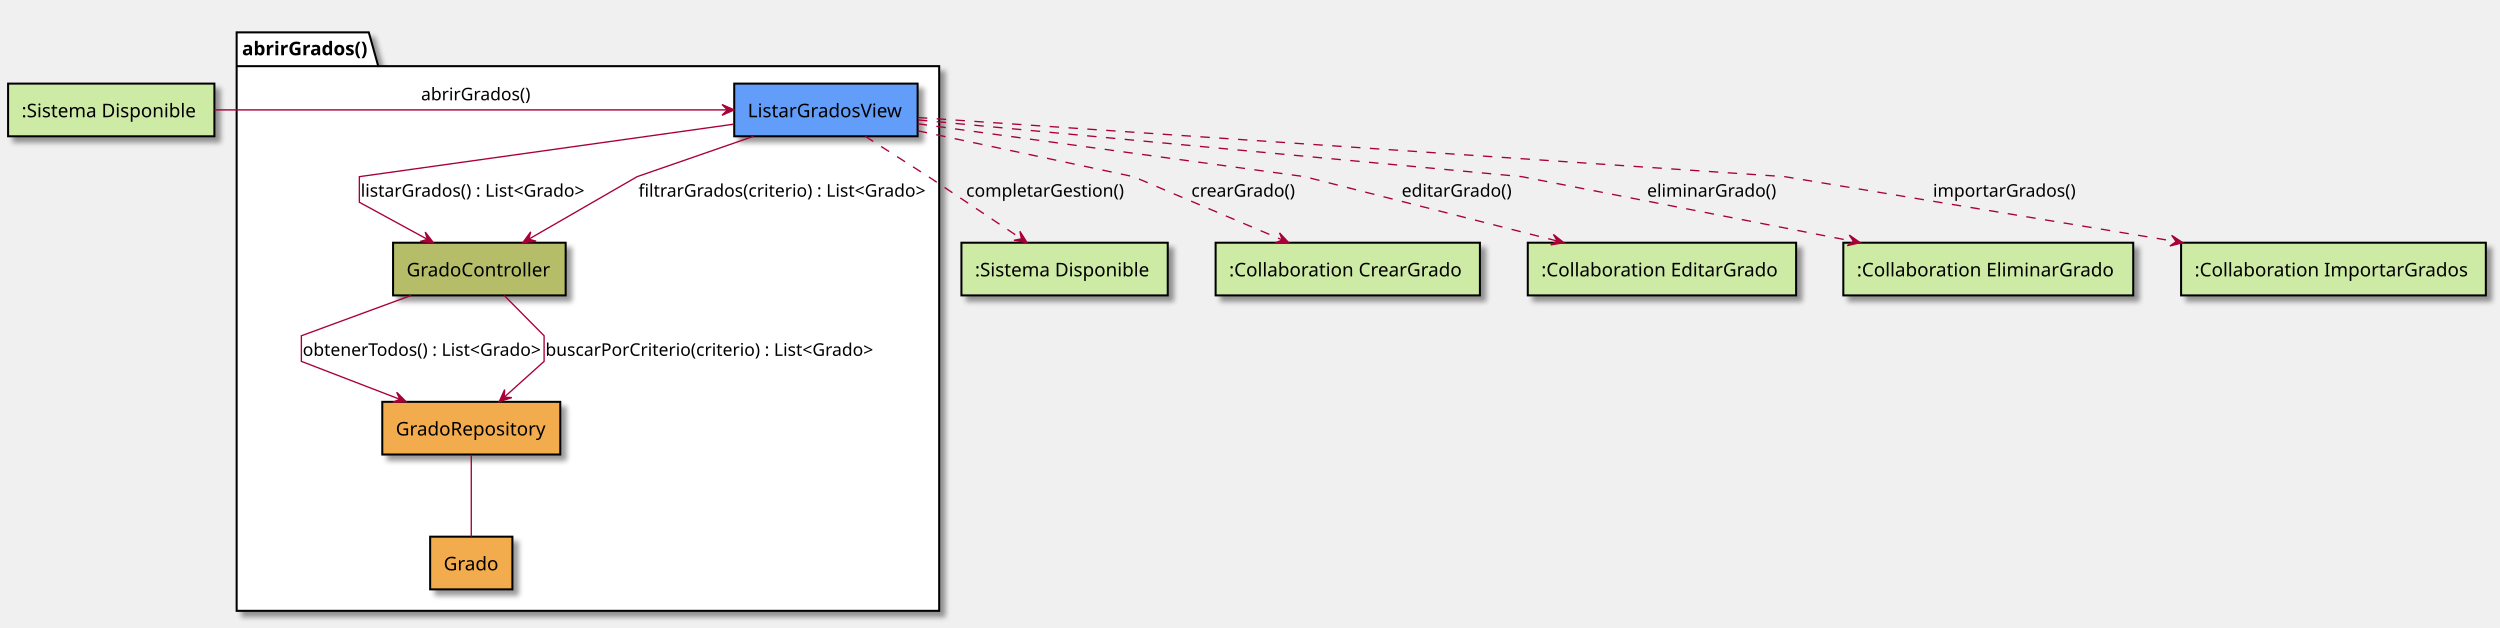
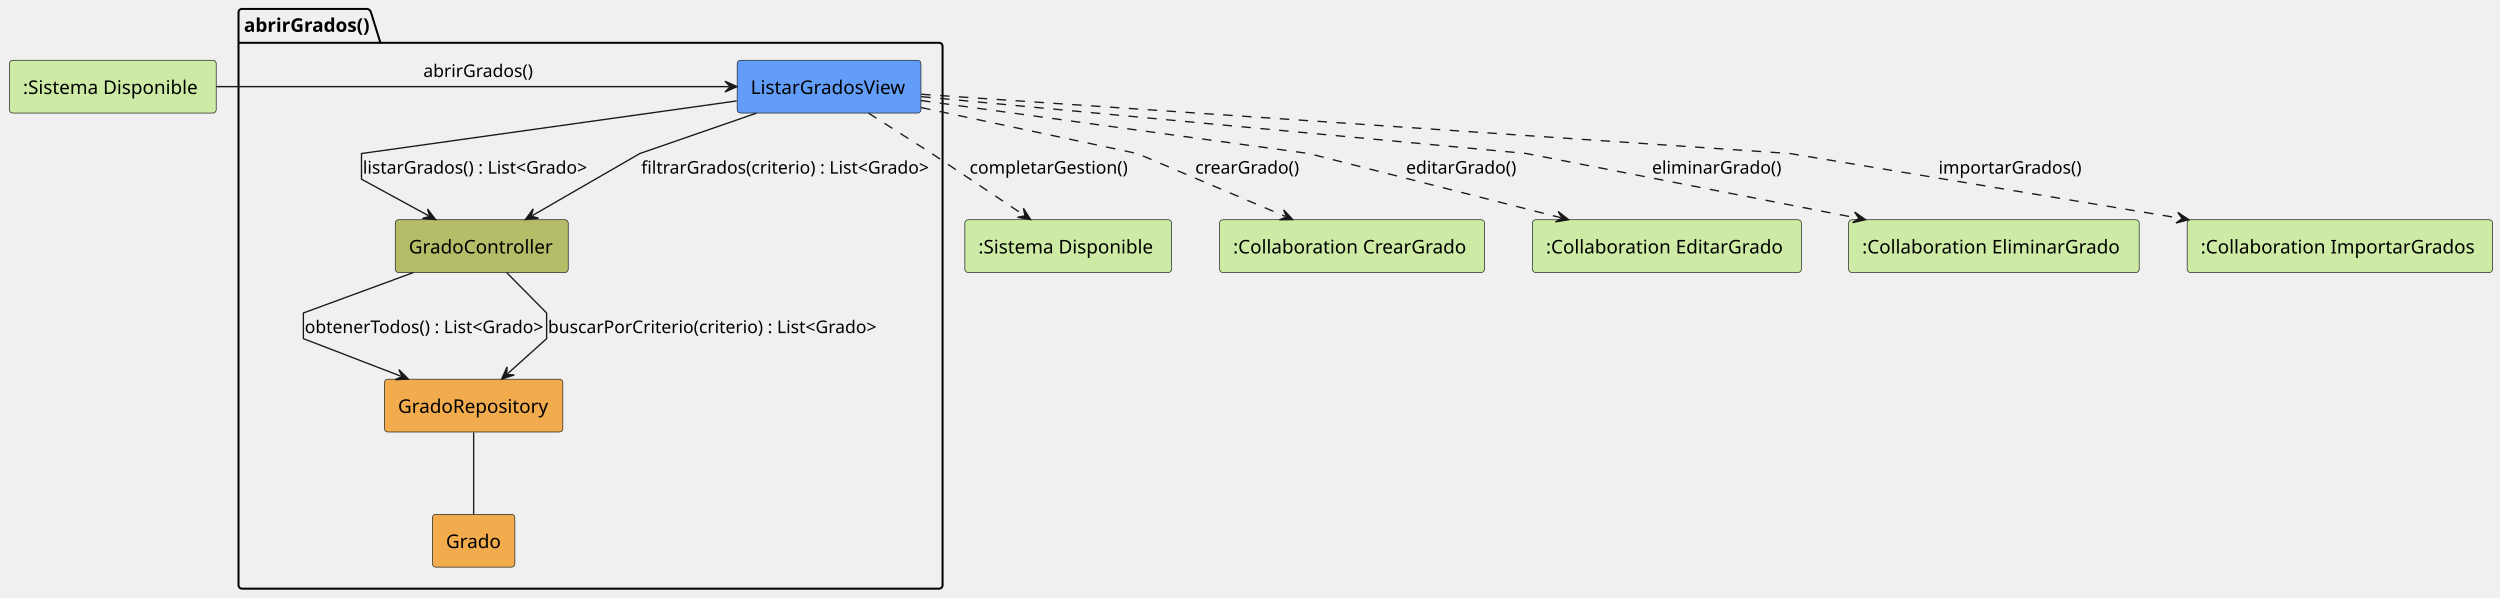
- <svg xmlns="http://www.w3.org/2000/svg" contentScriptType="application/ecmascript" contentStyleType="text/css" height="465px" preserveAspectRatio="none" style="width:1854px;height:465px;" version="1.1" viewBox="0 0 1854 465" width="1854px" zoomAndPan="magnify">
-   <defs>
-     <filter height="300%" id="f7i68287krh8p" width="300%" x="-1" y="-1">
-       <feGaussianBlur result="blurOut" stdDeviation="2.0" />
-       <feColorMatrix in="blurOut" result="blurOut2" type="matrix" values="0 0 0 0 0 0 0 0 0 0 0 0 0 0 0 0 0 0 .4 0" />
-       <feOffset dx="4.0" dy="4.0" in="blurOut2" result="blurOut3" />
-       <feBlend in="SourceGraphic" in2="blurOut3" mode="normal" />
-     </filter>
-   </defs>
+ <svg xmlns="http://www.w3.org/2000/svg" contentStyleType="text/css" height="442px" preserveAspectRatio="none" style="width:1850px;height:442px;background:#FFFFFF;" version="1.1" viewBox="0 0 1850 442" width="1850px" zoomAndPan="magnify">
+   <defs />
  <g>
-     <polygon fill="#FFFFFF" filter="url(#f7i68287krh8p)" points="175.5,24,273.5,24,280.5,49.068,696.5,49.068,696.5,453,175.5,453,175.5,24" style="stroke: #000000; stroke-width: 1.5;" />
-     <line style="stroke: #000000; stroke-width: 1.5;" x1="175.5" x2="280.5" y1="49.068" y2="49.068" />
-     <text fill="#000000" font-family="sans-serif" font-size="14" font-weight="bold" lengthAdjust="spacingAndGlyphs" textLength="92" x="179.5" y="40.966">abrirGrados()</text>
-     <rect fill="#629EF9" filter="url(#f7i68287krh8p)" height="39.068" style="stroke: #000000; stroke-width: 1.5;" width="136" x="544.5" y="62" />
-     <text fill="#000000" font-family="sans-serif" font-size="14" lengthAdjust="spacingAndGlyphs" textLength="116" x="554.5" y="86.966">ListarGradosView</text>
-     <rect fill="#B5BD68" filter="url(#f7i68287krh8p)" height="39.068" style="stroke: #000000; stroke-width: 1.5;" width="128" x="291.5" y="180" />
-     <text fill="#000000" font-family="sans-serif" font-size="14" lengthAdjust="spacingAndGlyphs" textLength="108" x="301.5" y="204.966">GradoController</text>
-     <rect fill="#F2AC4E" filter="url(#f7i68287krh8p)" height="39.068" style="stroke: #000000; stroke-width: 1.5;" width="132" x="283.5" y="298" />
-     <text fill="#000000" font-family="sans-serif" font-size="14" lengthAdjust="spacingAndGlyphs" textLength="112" x="293.5" y="322.966">GradoRepository</text>
-     <rect fill="#F2AC4E" filter="url(#f7i68287krh8p)" height="39.068" style="stroke: #000000; stroke-width: 1.5;" width="61" x="319" y="398" />
-     <text fill="#000000" font-family="sans-serif" font-size="14" lengthAdjust="spacingAndGlyphs" textLength="41" x="329" y="422.966">Grado</text>
-     <rect fill="#CDEBA5" filter="url(#f7i68287krh8p)" height="39.068" style="stroke: #000000; stroke-width: 1.5;" width="153" x="6" y="62" />
-     <text fill="#000000" font-family="sans-serif" font-size="14" lengthAdjust="spacingAndGlyphs" textLength="133" x="16" y="86.966">:Sistema Disponible</text>
-     <rect fill="#CDEBA5" filter="url(#f7i68287krh8p)" height="39.068" style="stroke: #000000; stroke-width: 1.5;" width="153" x="713" y="180" />
-     <text fill="#000000" font-family="sans-serif" font-size="14" lengthAdjust="spacingAndGlyphs" textLength="133" x="723" y="204.966">:Sistema Disponible</text>
-     <rect fill="#CDEBA5" filter="url(#f7i68287krh8p)" height="39.068" style="stroke: #000000; stroke-width: 1.5;" width="196" x="901.5" y="180" />
-     <text fill="#000000" font-family="sans-serif" font-size="14" lengthAdjust="spacingAndGlyphs" textLength="176" x="911.5" y="204.966">:Collaboration CrearGrado</text>
-     <rect fill="#CDEBA5" filter="url(#f7i68287krh8p)" height="39.068" style="stroke: #000000; stroke-width: 1.5;" width="199" x="1133" y="180" />
-     <text fill="#000000" font-family="sans-serif" font-size="14" lengthAdjust="spacingAndGlyphs" textLength="179" x="1143" y="204.966">:Collaboration EditarGrado</text>
-     <rect fill="#CDEBA5" filter="url(#f7i68287krh8p)" height="39.068" style="stroke: #000000; stroke-width: 1.5;" width="215" x="1367" y="180" />
-     <text fill="#000000" font-family="sans-serif" font-size="14" lengthAdjust="spacingAndGlyphs" textLength="195" x="1377" y="204.966">:Collaboration EliminarGrado</text>
-     <rect fill="#CDEBA5" filter="url(#f7i68287krh8p)" height="39.068" style="stroke: #000000; stroke-width: 1.5;" width="226" x="1617.5" y="180" />
-     <text fill="#000000" font-family="sans-serif" font-size="14" lengthAdjust="spacingAndGlyphs" textLength="206" x="1627.5" y="204.966">:Collaboration ImportarGrados</text>
-     <path d="M159,81.5 C260.67,81.5 439.08,81.5 539.14,81.5 " fill="none" id="SistemaDisponible-&gt;ListarGradosView" style="stroke: #A80036; stroke-width: 1.0;" />
-     <polygon fill="#A80036" points="544.44,81.5,535.44,77.5,539.44,81.5,535.44,85.5,544.44,81.5" style="stroke: #A80036; stroke-width: 1.0;" />
-     <text fill="#000000" font-family="sans-serif" font-size="13" lengthAdjust="spacingAndGlyphs" textLength="79" x="312.25" y="74.397">abrirGrados()</text>
-     <path d="M544.14,92.08 C443.31,106.22 266.5,131 266.5,131 C266.5,131 266.5,150 266.5,150 C266.5,150 292.86,164.37 316.89,177.46 " fill="none" id="ListarGradosView-&gt;GradoController" style="stroke: #A80036; stroke-width: 1.0;" />
-     <polygon fill="#A80036" points="321.34,179.89,315.345,172.076,316.948,177.501,311.523,179.103,321.34,179.89" style="stroke: #A80036; stroke-width: 1.0;" />
-     <text fill="#000000" font-family="sans-serif" font-size="13" lengthAdjust="spacingAndGlyphs" textLength="161" x="267.5" y="145.897">listarGrados() : List&lt;Grado&gt;</text>
-     <path d="M558.77,101.11 C519.29,114.79 472.5,131 472.5,131 C472.5,131 426.62,157.47 392.33,177.25 " fill="none" id="ListarGradosView-&gt;GradoController-1" style="stroke: #A80036; stroke-width: 1.0;" />
-     <polygon fill="#A80036" points="387.78,179.88,397.574,178.843,392.11,177.379,393.573,171.915,387.78,179.88" style="stroke: #A80036; stroke-width: 1.0;" />
-     <text fill="#000000" font-family="sans-serif" font-size="13" lengthAdjust="spacingAndGlyphs" textLength="206" x="473.5" y="145.897">filtrarGrados(criterio) : List&lt;Grado&gt;</text>
-     <path d="M304.84,219.11 C267.62,232.79 223.5,249 223.5,249 C223.5,249 223.5,268 223.5,268 C223.5,268 261.76,282.73 296.11,295.95 " fill="none" id="GradoController-&gt;GradoRepository" style="stroke: #A80036; stroke-width: 1.0;" />
-     <polygon fill="#A80036" points="301.15,297.89,294.197,290.914,296.486,296.087,291.313,298.376,301.15,297.89" style="stroke: #A80036; stroke-width: 1.0;" />
-     <text fill="#000000" font-family="sans-serif" font-size="13" lengthAdjust="spacingAndGlyphs" textLength="174" x="224.5" y="263.897">obtenerTodos() : List&lt;Grado&gt;</text>
-     <path d="M373.92,219.11 C387.46,232.79 403.5,249 403.5,249 C403.5,249 403.5,268 403.5,268 C403.5,268 388.42,281.54 374.2,294.32 " fill="none" id="GradoController-&gt;GradoRepository-1" style="stroke: #A80036; stroke-width: 1.0;" />
-     <polygon fill="#A80036" points="370.22,297.89,379.591,294.86,373.943,294.552,374.251,288.904,370.22,297.89" style="stroke: #A80036; stroke-width: 1.0;" />
-     <text fill="#000000" font-family="sans-serif" font-size="13" lengthAdjust="spacingAndGlyphs" textLength="236" x="404.5" y="263.897">buscarPorCriterio(criterio) : List&lt;Grado&gt;</text>
-     <path d="M349.5,337.4 C349.5,354.86 349.5,380.66 349.5,397.99 " fill="none" id="GradoRepository-Grado" style="stroke: #A80036; stroke-width: 1.0;" />
-     <path d="M641.67,101.11 C663.1,114.79 688.5,131 688.5,131 C688.5,131 727.78,157.25 757.35,177.01 " fill="none" id="ListarGradosView-&gt;SistemaDisponibleSalida" style="stroke: #A80036; stroke-width: 1.0; stroke-dasharray: 7.0,7.0;" />
-     <polygon fill="#A80036" points="761.63,179.88,756.38,171.547,757.476,177.097,751.927,178.193,761.63,179.88" style="stroke: #A80036; stroke-width: 1.0;" />
-     <text fill="#000000" font-family="sans-serif" font-size="13" lengthAdjust="spacingAndGlyphs" textLength="115" x="716.5" y="145.897">completarGestion()</text>
-     <path d="M680.6,96.99 C747.78,111.28 840.5,131 840.5,131 C840.5,131 904.12,158.01 950.88,177.86 " fill="none" id="ListarGradosView-&gt;CrearGrado" style="stroke: #A80036; stroke-width: 1.0; stroke-dasharray: 7.0,7.0;" />
-     <polygon fill="#A80036" points="955.63,179.88,948.895,172.694,951.024,177.935,945.783,180.063,955.63,179.88" style="stroke: #A80036; stroke-width: 1.0;" />
-     <text fill="#000000" font-family="sans-serif" font-size="13" lengthAdjust="spacingAndGlyphs" textLength="75" x="883.5" y="145.897">crearGrado()</text>
-     <path d="M680.53,91.79 C783.61,105.88 967.5,131 967.5,131 C967.5,131 1076.45,158.75 1154.63,178.67 " fill="none" id="ListarGradosView-&gt;EditarGrado" style="stroke: #A80036; stroke-width: 1.0; stroke-dasharray: 7.0,7.0;" />
-     <polygon fill="#A80036" points="1159.74,179.97,1152,173.88,1154.893,178.74,1150.033,181.634,1159.74,179.97" style="stroke: #A80036; stroke-width: 1.0;" />
-     <text fill="#000000" font-family="sans-serif" font-size="13" lengthAdjust="spacingAndGlyphs" textLength="80" x="1039.5" y="145.897">editarGrado()</text>
-     <path d="M680.75,88.92 C820.99,102.1 1128.5,131 1128.5,131 C1128.5,131 1272.17,159.03 1374.36,178.96 " fill="none" id="ListarGradosView-&gt;EliminarGrado" style="stroke: #A80036; stroke-width: 1.0; stroke-dasharray: 7.0,7.0;" />
-     <polygon fill="#A80036" points="1379.5,179.97,1371.431,174.323,1374.592,179.014,1369.901,182.176,1379.5,179.97" style="stroke: #A80036; stroke-width: 1.0;" />
-     <text fill="#000000" font-family="sans-serif" font-size="13" lengthAdjust="spacingAndGlyphs" textLength="93" x="1221.5" y="145.897">eliminarGrado()</text>
-     <path d="M680.67,87.15 C858.63,99.29 1323.5,131 1323.5,131 C1323.5,131 1493.51,159.2 1613.78,179.14 " fill="none" id="ListarGradosView-&gt;ImportarGrados" style="stroke: #A80036; stroke-width: 1.0; stroke-dasharray: 7.0,7.0;" />
-     <polygon fill="#A80036" points="1618.75,179.97,1610.522,174.556,1613.817,179.155,1609.218,182.449,1618.75,179.97" style="stroke: #A80036; stroke-width: 1.0;" />
-     <text fill="#000000" font-family="sans-serif" font-size="13" lengthAdjust="spacingAndGlyphs" textLength="104" x="1433.5" y="145.897">importarGrados()</text>
+     <g id="cluster_abrirGrados">
+       <path d="M179,6.602 L272,6.602 A3.75,3.75 0 0 1 274.5,9.102 L281.5,31.67 L695,31.67 A2.5,2.5 0 0 1 697.5,34.17 L697.5,433.102 A2.5,2.5 0 0 1 695,435.602 L179,435.602 A2.5,2.5 0 0 1 176.5,433.102 L176.5,9.102 A2.5,2.5 0 0 1 179,6.602 " fill="none" style="stroke:#000000;stroke-width:1.5;" />
+       <line style="stroke:#000000;stroke-width:1.5;" x1="176.5" x2="281.5" y1="31.67" y2="31.67" />
+       <text fill="#000000" font-family="sans-serif" font-size="14" font-weight="bold" lengthAdjust="spacing" textLength="92" x="180.5" y="23.568">abrirGrados()</text>
+     </g>
+     <g id="elem_ListarGradosView">
+       <rect fill="#629EF9" height="39.068" rx="2.5" ry="2.5" style="stroke:#181818;stroke-width:0.5;" width="136" x="545.5" y="44.602" />
+       <text fill="#000000" font-family="sans-serif" font-size="14" lengthAdjust="spacing" textLength="116" x="555.5" y="69.568">ListarGradosView</text>
+     </g>
+     <g id="elem_GradoController">
+       <rect fill="#B5BD68" height="39.068" rx="2.5" ry="2.5" style="stroke:#181818;stroke-width:0.5;" width="128" x="292.5" y="162.602" />
+       <text fill="#000000" font-family="sans-serif" font-size="14" lengthAdjust="spacing" textLength="108" x="302.5" y="187.568">GradoController</text>
+     </g>
+     <g id="elem_GradoRepository">
+       <rect fill="#F2AC4E" height="39.068" rx="2.5" ry="2.5" style="stroke:#181818;stroke-width:0.5;" width="132" x="284.5" y="280.602" />
+       <text fill="#000000" font-family="sans-serif" font-size="14" lengthAdjust="spacing" textLength="112" x="294.5" y="305.568">GradoRepository</text>
+     </g>
+     <g id="elem_Grado">
+       <rect fill="#F2AC4E" height="39.068" rx="2.5" ry="2.5" style="stroke:#181818;stroke-width:0.5;" width="61" x="320" y="380.602" />
+       <text fill="#000000" font-family="sans-serif" font-size="14" lengthAdjust="spacing" textLength="41" x="330" y="405.568">Grado</text>
+     </g>
+     <g id="elem_SistemaDisponible">
+       <rect fill="#CDEBA5" height="39.068" rx="2.5" ry="2.5" style="stroke:#181818;stroke-width:0.5;" width="153" x="7" y="44.602" />
+       <text fill="#000000" font-family="sans-serif" font-size="14" lengthAdjust="spacing" textLength="133" x="17" y="69.568">:Sistema Disponible</text>
+     </g>
+     <g id="elem_SistemaDisponibleSalida">
+       <rect fill="#CDEBA5" height="39.068" rx="2.5" ry="2.5" style="stroke:#181818;stroke-width:0.5;" width="153" x="714" y="162.602" />
+       <text fill="#000000" font-family="sans-serif" font-size="14" lengthAdjust="spacing" textLength="133" x="724" y="187.568">:Sistema Disponible</text>
+     </g>
+     <g id="elem_CrearGrado">
+       <rect fill="#CDEBA5" height="39.068" rx="2.5" ry="2.5" style="stroke:#181818;stroke-width:0.5;" width="196" x="902.5" y="162.602" />
+       <text fill="#000000" font-family="sans-serif" font-size="14" lengthAdjust="spacing" textLength="176" x="912.5" y="187.568">:Collaboration CrearGrado</text>
+     </g>
+     <g id="elem_EditarGrado">
+       <rect fill="#CDEBA5" height="39.068" rx="2.5" ry="2.5" style="stroke:#181818;stroke-width:0.5;" width="199" x="1134" y="162.602" />
+       <text fill="#000000" font-family="sans-serif" font-size="14" lengthAdjust="spacing" textLength="179" x="1144" y="187.568">:Collaboration EditarGrado</text>
+     </g>
+     <g id="elem_EliminarGrado">
+       <rect fill="#CDEBA5" height="39.068" rx="2.5" ry="2.5" style="stroke:#181818;stroke-width:0.5;" width="215" x="1368" y="162.602" />
+       <text fill="#000000" font-family="sans-serif" font-size="14" lengthAdjust="spacing" textLength="195" x="1378" y="187.568">:Collaboration EliminarGrado</text>
+     </g>
+     <g id="elem_ImportarGrados">
+       <rect fill="#CDEBA5" height="39.068" rx="2.5" ry="2.5" style="stroke:#181818;stroke-width:0.5;" width="226" x="1618.5" y="162.602" />
+       <text fill="#000000" font-family="sans-serif" font-size="14" lengthAdjust="spacing" textLength="206" x="1628.5" y="187.568">:Collaboration ImportarGrados</text>
+     </g>
+     <g id="link_SistemaDisponible_ListarGradosView">
+       <path d="M160,64.102 C263.49,64.102 440.49,64.102 539.44,64.102 " fill="none" id="SistemaDisponible-to-ListarGradosView" style="stroke:#181818;stroke-width:1.0;" />
+       <polygon fill="#181818" points="545.44,64.102,536.44,60.102,540.44,64.102,536.44,68.102,545.44,64.102" style="stroke:#181818;stroke-width:1.0;" />
+       <text fill="#000000" font-family="sans-serif" font-size="13" lengthAdjust="spacing" textLength="79" x="313.25" y="56.999">abrirGrados()</text>
+     </g>
+     <g id="link_ListarGradosView_GradoController">
+       <path d="M545.14,74.682 C444.31,88.822 267.5,113.602 267.5,113.602 C267.5,113.602 267.5,132.602 267.5,132.602 C267.5,132.602 291.982,145.94 317.072,159.62 " fill="none" id="ListarGradosView-to-GradoController" style="stroke:#181818;stroke-width:1.0;" />
+       <polygon fill="#181818" points="322.34,162.492,316.353,154.672,317.95,160.099,312.523,161.696,322.34,162.492" style="stroke:#181818;stroke-width:1.0;" />
+       <text fill="#000000" font-family="sans-serif" font-size="13" lengthAdjust="spacing" textLength="161" x="268.5" y="128.499">listarGrados() : List&lt;Grado&gt;</text>
+     </g>
+     <g id="link_ListarGradosView_GradoController">
+       <path d="M559.77,83.712 C520.29,97.392 473.5,113.602 473.5,113.602 C473.5,113.602 428.607,139.504 393.977,159.483 " fill="none" id="ListarGradosView-to-GradoController-1" style="stroke:#181818;stroke-width:1.0;" />
+       <polygon fill="#181818" points="388.78,162.482,398.575,161.449,393.111,159.983,394.577,154.52,388.78,162.482" style="stroke:#181818;stroke-width:1.0;" />
+       <text fill="#000000" font-family="sans-serif" font-size="13" lengthAdjust="spacing" textLength="206" x="474.5" y="128.499">filtrarGrados(criterio) : List&lt;Grado&gt;</text>
+     </g>
+     <g id="link_GradoController_GradoRepository">
+       <path d="M305.84,201.712 C268.62,215.392 224.5,231.602 224.5,231.602 C224.5,231.602 224.5,250.602 224.5,250.602 C224.5,250.602 261.01,264.657 296.55,278.337 " fill="none" id="GradoController-to-GradoRepository" style="stroke:#181818;stroke-width:1.0;" />
+       <polygon fill="#181818" points="302.15,280.492,295.188,273.526,297.484,278.696,292.314,280.992,302.15,280.492" style="stroke:#181818;stroke-width:1.0;" />
+       <text fill="#000000" font-family="sans-serif" font-size="13" lengthAdjust="spacing" textLength="174" x="225.5" y="246.499">obtenerTodos() : List&lt;Grado&gt;</text>
+     </g>
+     <g id="link_GradoController_GradoRepository">
+       <path d="M374.92,201.712 C388.46,215.392 404.5,231.602 404.5,231.602 C404.5,231.602 404.5,250.602 404.5,250.602 C404.5,250.602 390.914,262.803 375.684,276.483 " fill="none" id="GradoController-to-GradoRepository-1" style="stroke:#181818;stroke-width:1.0;" />
+       <polygon fill="#181818" points="371.22,280.492,380.589,277.454,374.94,277.151,375.243,271.502,371.22,280.492" style="stroke:#181818;stroke-width:1.0;" />
+       <text fill="#000000" font-family="sans-serif" font-size="13" lengthAdjust="spacing" textLength="236" x="405.5" y="246.499">buscarPorCriterio(criterio) : List&lt;Grado&gt;</text>
+     </g>
+     <g id="link_GradoRepository_Grado">
+       <path d="M350.5,320.002 C350.5,337.462 350.5,363.262 350.5,380.592 " fill="none" id="GradoRepository-Grado" style="stroke:#181818;stroke-width:1.0;" />
+     </g>
+     <g id="link_ListarGradosView_SistemaDisponibleSalida">
+       <path d="M642.67,83.712 C664.1,97.392 689.5,113.602 689.5,113.602 C689.5,113.602 727.752,139.168 757.642,159.148 " fill="none" id="ListarGradosView-to-SistemaDisponibleSalida" style="stroke:#181818;stroke-width:1.0;stroke-dasharray:7.0,7.0;" />
+       <polygon fill="#181818" points="762.63,162.482,757.371,154.155,758.473,159.703,752.925,160.806,762.63,162.482" style="stroke:#181818;stroke-width:1.0;" />
+       <text fill="#000000" font-family="sans-serif" font-size="13" lengthAdjust="spacing" textLength="115" x="717.5" y="128.499">completarGestion()</text>
+     </g>
+     <g id="link_ListarGradosView_CrearGrado">
+       <path d="M681.6,79.592 C748.78,93.882 841.5,113.602 841.5,113.602 C841.5,113.602 904.047,140.157 951.107,160.137 " fill="none" id="ListarGradosView-to-CrearGrado" style="stroke:#181818;stroke-width:1.0;stroke-dasharray:7.0,7.0;" />
+       <polygon fill="#181818" points="956.63,162.482,949.909,155.283,952.028,160.528,946.783,162.647,956.63,162.482" style="stroke:#181818;stroke-width:1.0;" />
+       <text fill="#000000" font-family="sans-serif" font-size="13" lengthAdjust="spacing" textLength="75" x="884.5" y="128.499">crearGrado()</text>
+     </g>
+     <g id="link_ListarGradosView_EditarGrado">
+       <path d="M681.53,74.392 C784.61,88.482 968.5,113.602 968.5,113.602 C968.5,113.602 1076.476,141.101 1154.926,161.09 " fill="none" id="ListarGradosView-to-EditarGrado" style="stroke:#181818;stroke-width:1.0;stroke-dasharray:7.0,7.0;" />
+       <polygon fill="#181818" points="1160.74,162.572,1153.006,156.474,1155.895,161.337,1151.031,164.226,1160.74,162.572" style="stroke:#181818;stroke-width:1.0;" />
+       <text fill="#000000" font-family="sans-serif" font-size="13" lengthAdjust="spacing" textLength="80" x="1040.5" y="128.499">editarGrado()</text>
+     </g>
+     <g id="link_ListarGradosView_EliminarGrado">
+       <path d="M681.75,71.522 C821.99,84.702 1129.5,113.602 1129.5,113.602 C1129.5,113.602 1272.181,141.433 1374.611,161.423 " fill="none" id="ListarGradosView-to-EliminarGrado" style="stroke:#181818;stroke-width:1.0;stroke-dasharray:7.0,7.0;" />
+       <polygon fill="#181818" points="1380.5,162.572,1372.433,156.922,1375.593,161.614,1370.9,164.774,1380.5,162.572" style="stroke:#181818;stroke-width:1.0;" />
+       <text fill="#000000" font-family="sans-serif" font-size="13" lengthAdjust="spacing" textLength="93" x="1222.5" y="128.499">eliminarGrado()</text>
+     </g>
+     <g id="link_ListarGradosView_ImportarGrados">
+       <path d="M681.67,69.752 C859.63,81.892 1324.5,113.602 1324.5,113.602 C1324.5,113.602 1493.341,141.6 1613.831,161.59 " fill="none" id="ListarGradosView-to-ImportarGrados" style="stroke:#181818;stroke-width:1.0;stroke-dasharray:7.0,7.0;" />
+       <polygon fill="#181818" points="1619.75,162.572,1611.526,157.153,1614.817,161.754,1610.217,165.045,1619.75,162.572" style="stroke:#181818;stroke-width:1.0;" />
+       <text fill="#000000" font-family="sans-serif" font-size="13" lengthAdjust="spacing" textLength="104" x="1434.5" y="128.499">importarGrados()</text>
+     </g>
  </g>
</svg>
